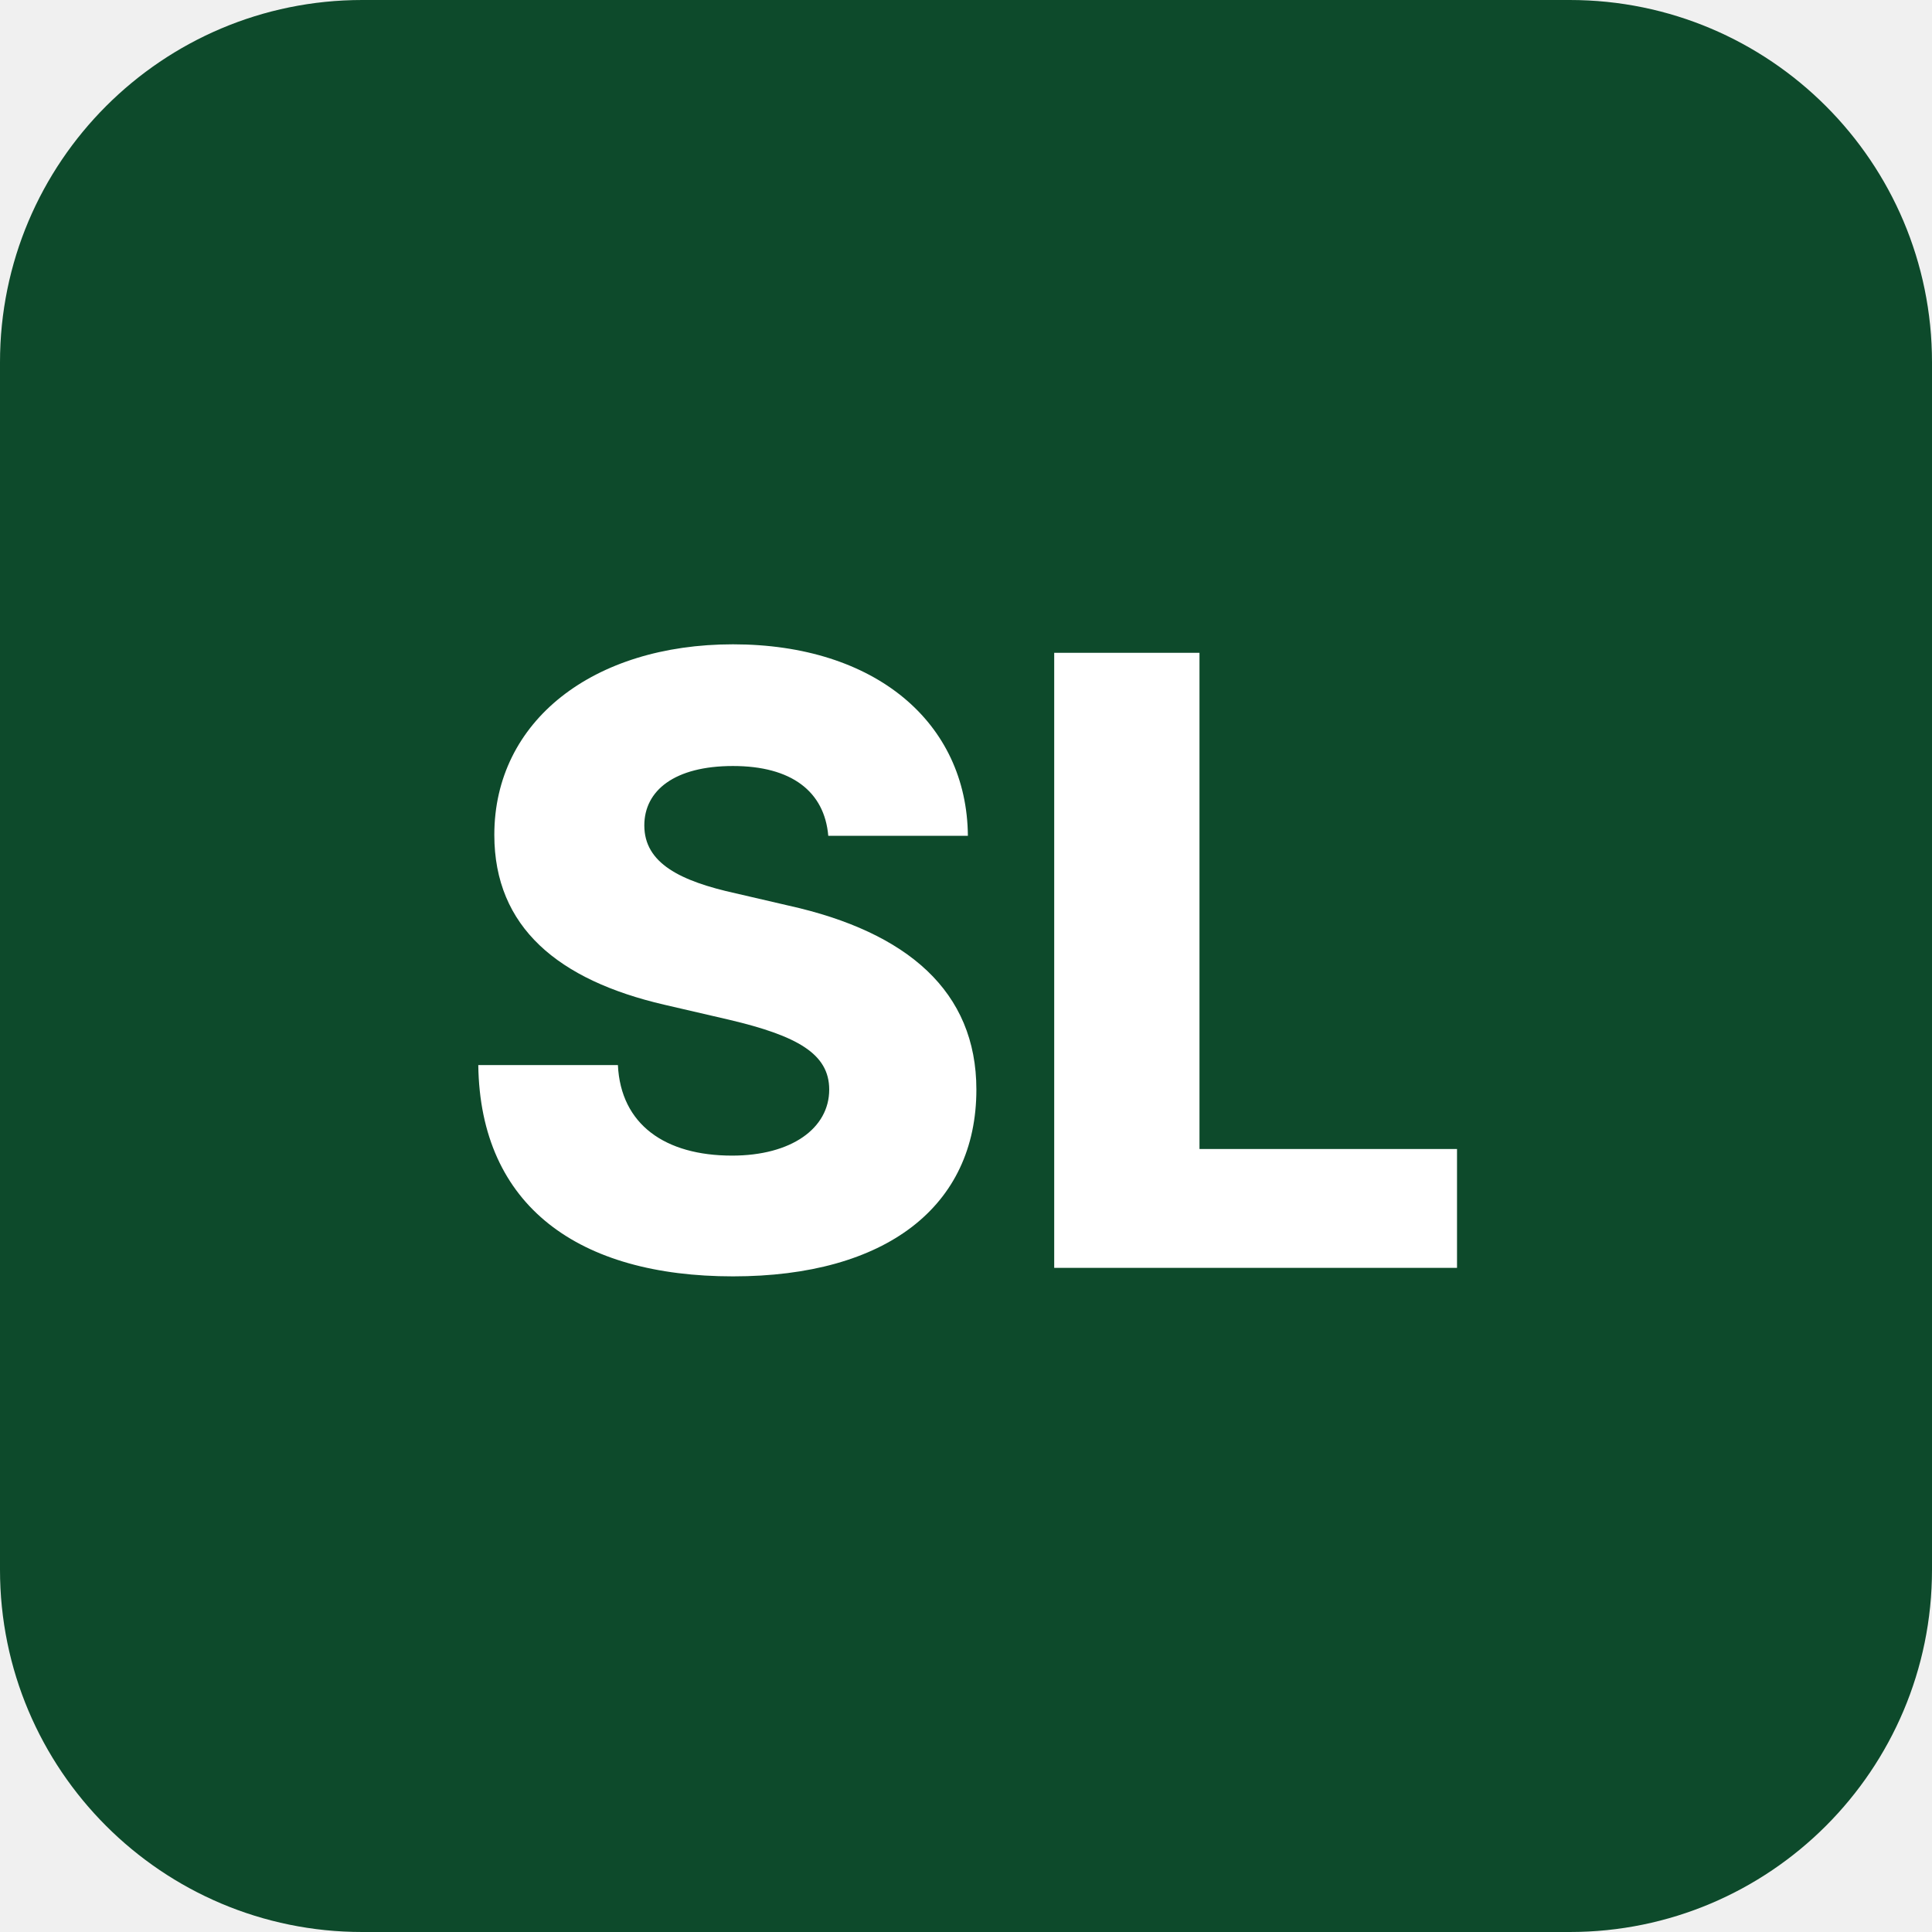
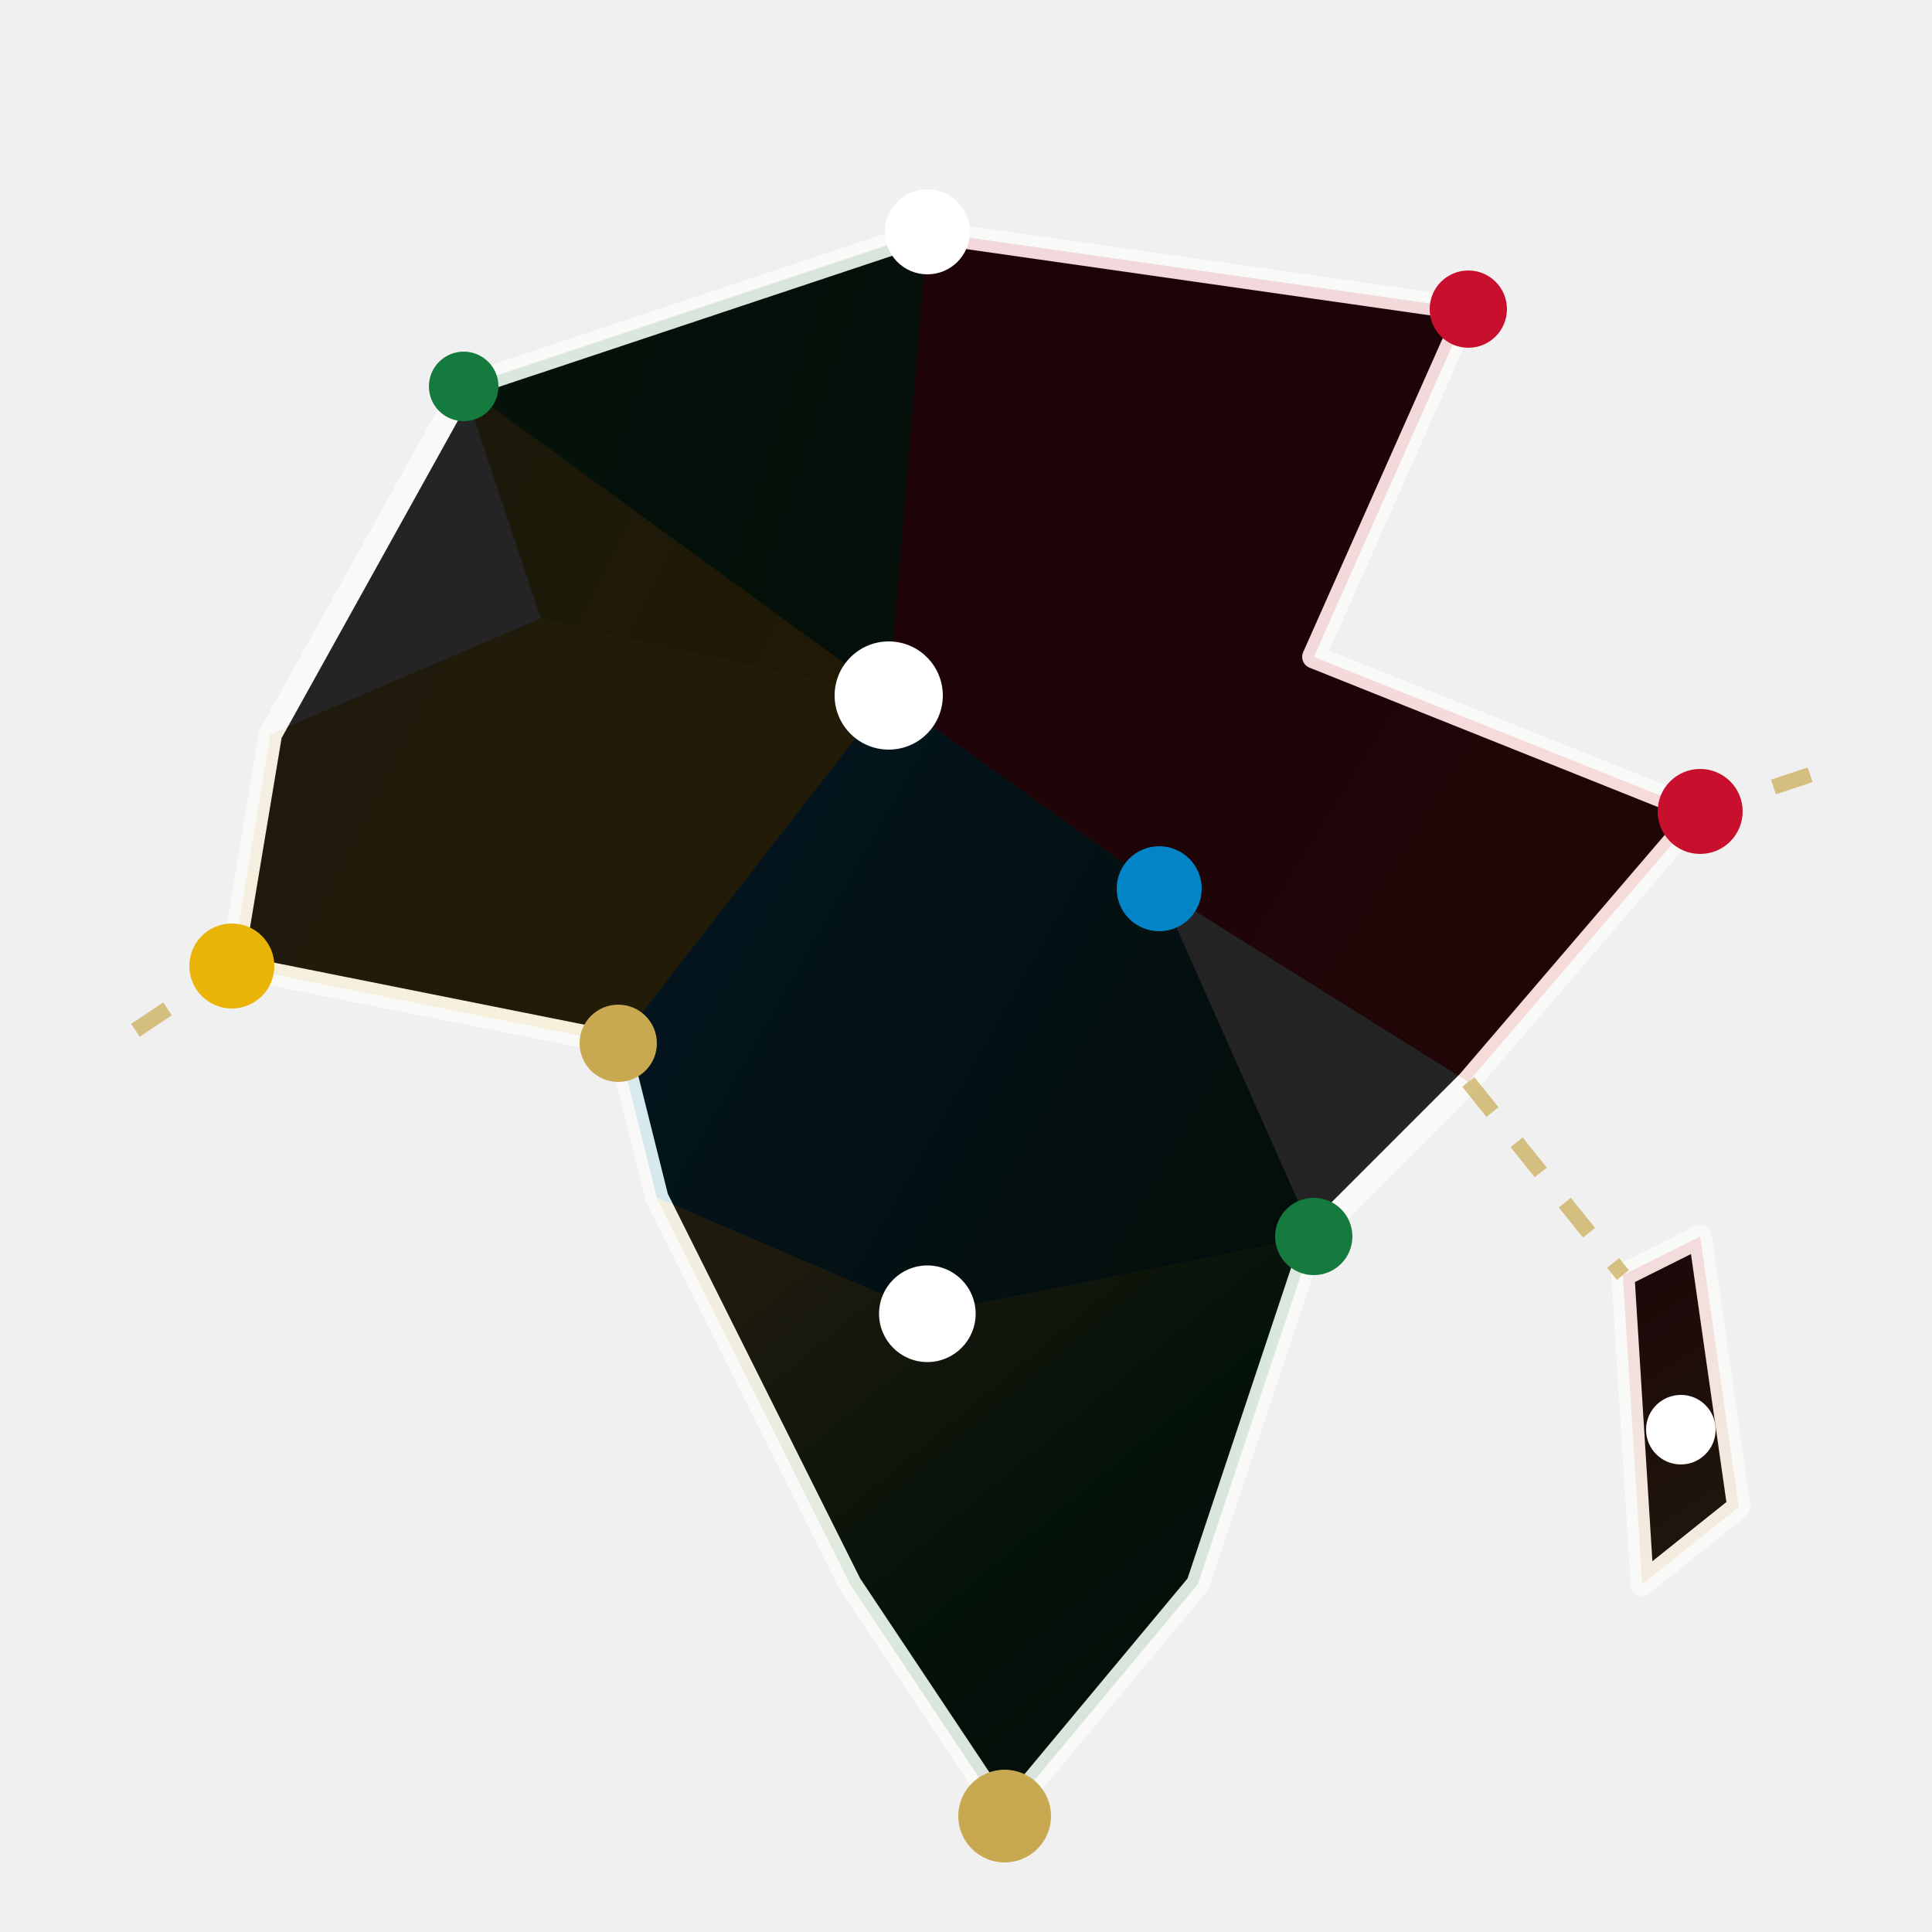
- <svg xmlns="http://www.w3.org/2000/svg" viewBox="0 0 32 32">
-   <rect width="32" height="32" rx="6" fill="#0D4A2B" />
-   <text x="16" y="21" fill="#ffffff" font-family="system-ui, -apple-system, sans-serif" font-weight="800" font-size="14" text-anchor="middle">SL</text>
+ <svg xmlns="http://www.w3.org/2000/svg" viewBox="0 0 100 100">
+   <defs>
+     <linearGradient id="northFacet" x1="20" y1="15" x2="80" y2="35" gradientUnits="userSpaceOnUse">
+       <stop offset="0%" stop-color="#147A3E" />
+       <stop offset="100%" stop-color="#0D4A2B" />
+     </linearGradient>
+     <linearGradient id="westFacet" x1="10" y1="35" x2="50" y2="55" gradientUnits="userSpaceOnUse">
+       <stop offset="0%" stop-color="#C8A951" />
+       <stop offset="100%" stop-color="#EAB308" />
+     </linearGradient>
+     <linearGradient id="eastFacet" x1="50" y1="30" x2="90" y2="55" gradientUnits="userSpaceOnUse">
+       <stop offset="0%" stop-color="#C8102E" />
+       <stop offset="100%" stop-color="#DC2626" />
+     </linearGradient>
+     <linearGradient id="centralFacet" x1="35" y1="45" x2="70" y2="65" gradientUnits="userSpaceOnUse">
+       <stop offset="0%" stop-color="#0284C7" />
+       <stop offset="100%" stop-color="#0D4A2B" />
+     </linearGradient>
+     <linearGradient id="southFacet" x1="40" y1="65" x2="65" y2="95" gradientUnits="userSpaceOnUse">
+       <stop offset="0%" stop-color="#C8A951" />
+       <stop offset="50%" stop-color="#147A3E" />
+       <stop offset="100%" stop-color="#0D4A2B" />
+     </linearGradient>
+     <linearGradient id="madagascarGrad" x1="82" y1="65" x2="92" y2="80" gradientUnits="userSpaceOnUse">
+       <stop offset="0%" stop-color="#C8102E" />
+       <stop offset="100%" stop-color="#C8A951" />
+     </linearGradient>
+   </defs>
+   <polygon points="24,20 48,12 76,16 68,34 46,36 28,32" fill="url(#northFacet)" opacity="0.95" />
+   <polygon points="24,20 28,32 14,38 12,50 32,54 46,36" fill="url(#westFacet)" opacity="0.92" />
+   <polygon points="48,12 76,16 68,34 88,42 76,56 60,46 46,36" fill="url(#eastFacet)" opacity="0.95" />
+   <polygon points="32,54 46,36 60,46 68,64 48,68 34,62" fill="url(#centralFacet)" opacity="0.92" />
+   <polygon points="34,62 48,68 68,64 62,82 52,94 44,82" fill="url(#southFacet)" opacity="0.95" />
+   <polygon points="84,66 88,64 90,78 85,82" fill="url(#madagascarGrad)" opacity="0.95" />
+   <g stroke="#FAFAF8" stroke-width="1.2" stroke-linecap="round" stroke-linejoin="round" opacity="0.85">
+     <line x1="28" y1="32" x2="46" y2="36" />
+     <line x1="46" y1="36" x2="68" y2="34" />
+     <line x1="46" y1="36" x2="60" y2="46" />
+     <line x1="46" y1="36" x2="32" y2="54" />
+     <line x1="32" y1="54" x2="48" y2="68" />
+     <line x1="60" y1="46" x2="68" y2="64" />
+     <line x1="48" y1="68" x2="68" y2="64" />
+     <line x1="48" y1="68" x2="52" y2="94" />
+     <line x1="48" y1="12" x2="46" y2="36" />
+     <polyline points="24,20 48,12 76,16 68,34 88,42 76,56 68,64 62,82 52,94 44,82 34,62 32,54 12,50 14,38 24,20" />
+     <polygon points="84,66 88,64 90,78 85,82" />
+   </g>
+   <g stroke="#C8A951" stroke-width="0.8" stroke-dasharray="2 2" opacity="0.7">
+     <line x1="76" y1="56" x2="84" y2="66" />
+     <line x1="88" y1="42" x2="94" y2="40" />
+     <line x1="12" y1="50" x2="6" y2="54" />
+   </g>
+   <circle cx="48" cy="12" r="2.2" fill="#FFFFFF" />
+   <circle cx="24" cy="20" r="1.8" fill="#147A3E" />
+   <circle cx="76" cy="16" r="2" fill="#C8102E" />
+   <circle cx="46" cy="36" r="2.8" fill="#FFFFFF" />
+   <circle cx="88" cy="42" r="2.2" fill="#C8102E" />
+   <circle cx="12" cy="50" r="2.2" fill="#EAB308" />
+   <circle cx="32" cy="54" r="2" fill="#C8A951" />
+   <circle cx="60" cy="46" r="2.2" fill="#0284C7" />
+   <circle cx="48" cy="68" r="2.5" fill="#FFFFFF" />
+   <circle cx="68" cy="64" r="2" fill="#147A3E" />
+   <circle cx="52" cy="94" r="2.4" fill="#C8A951" />
+   <circle cx="87" cy="74" r="1.8" fill="#FFFFFF" />
</svg>
